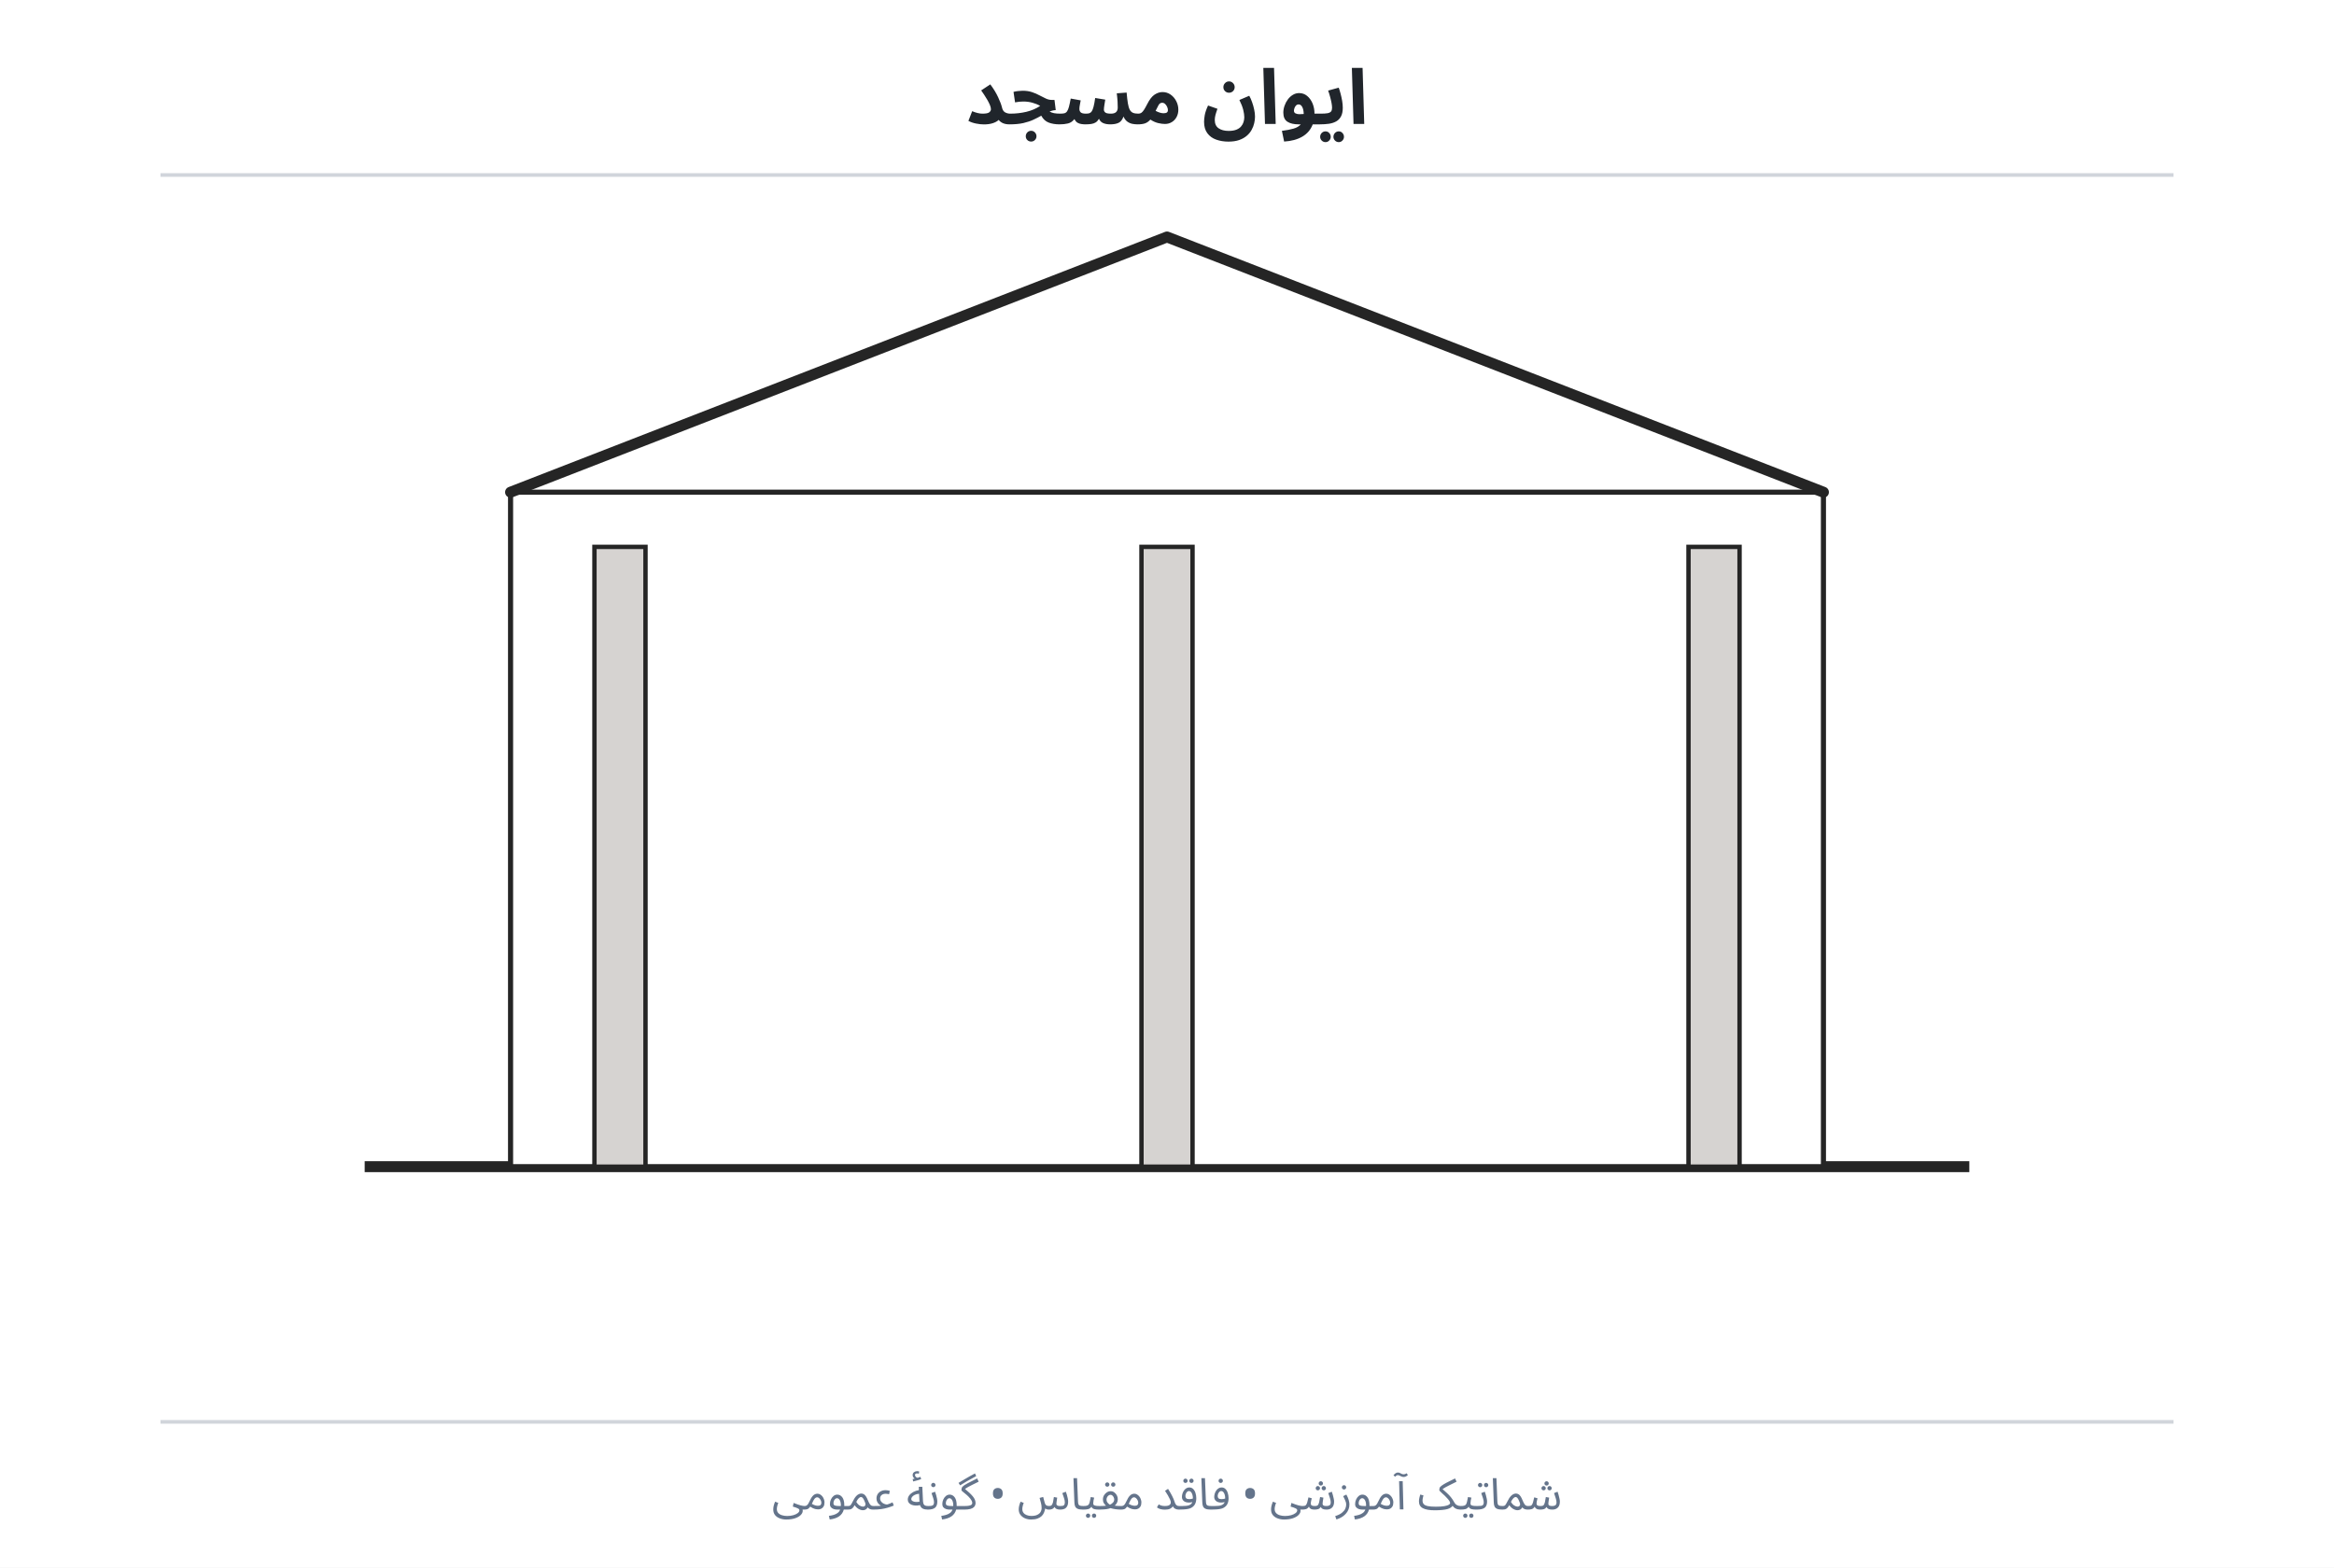
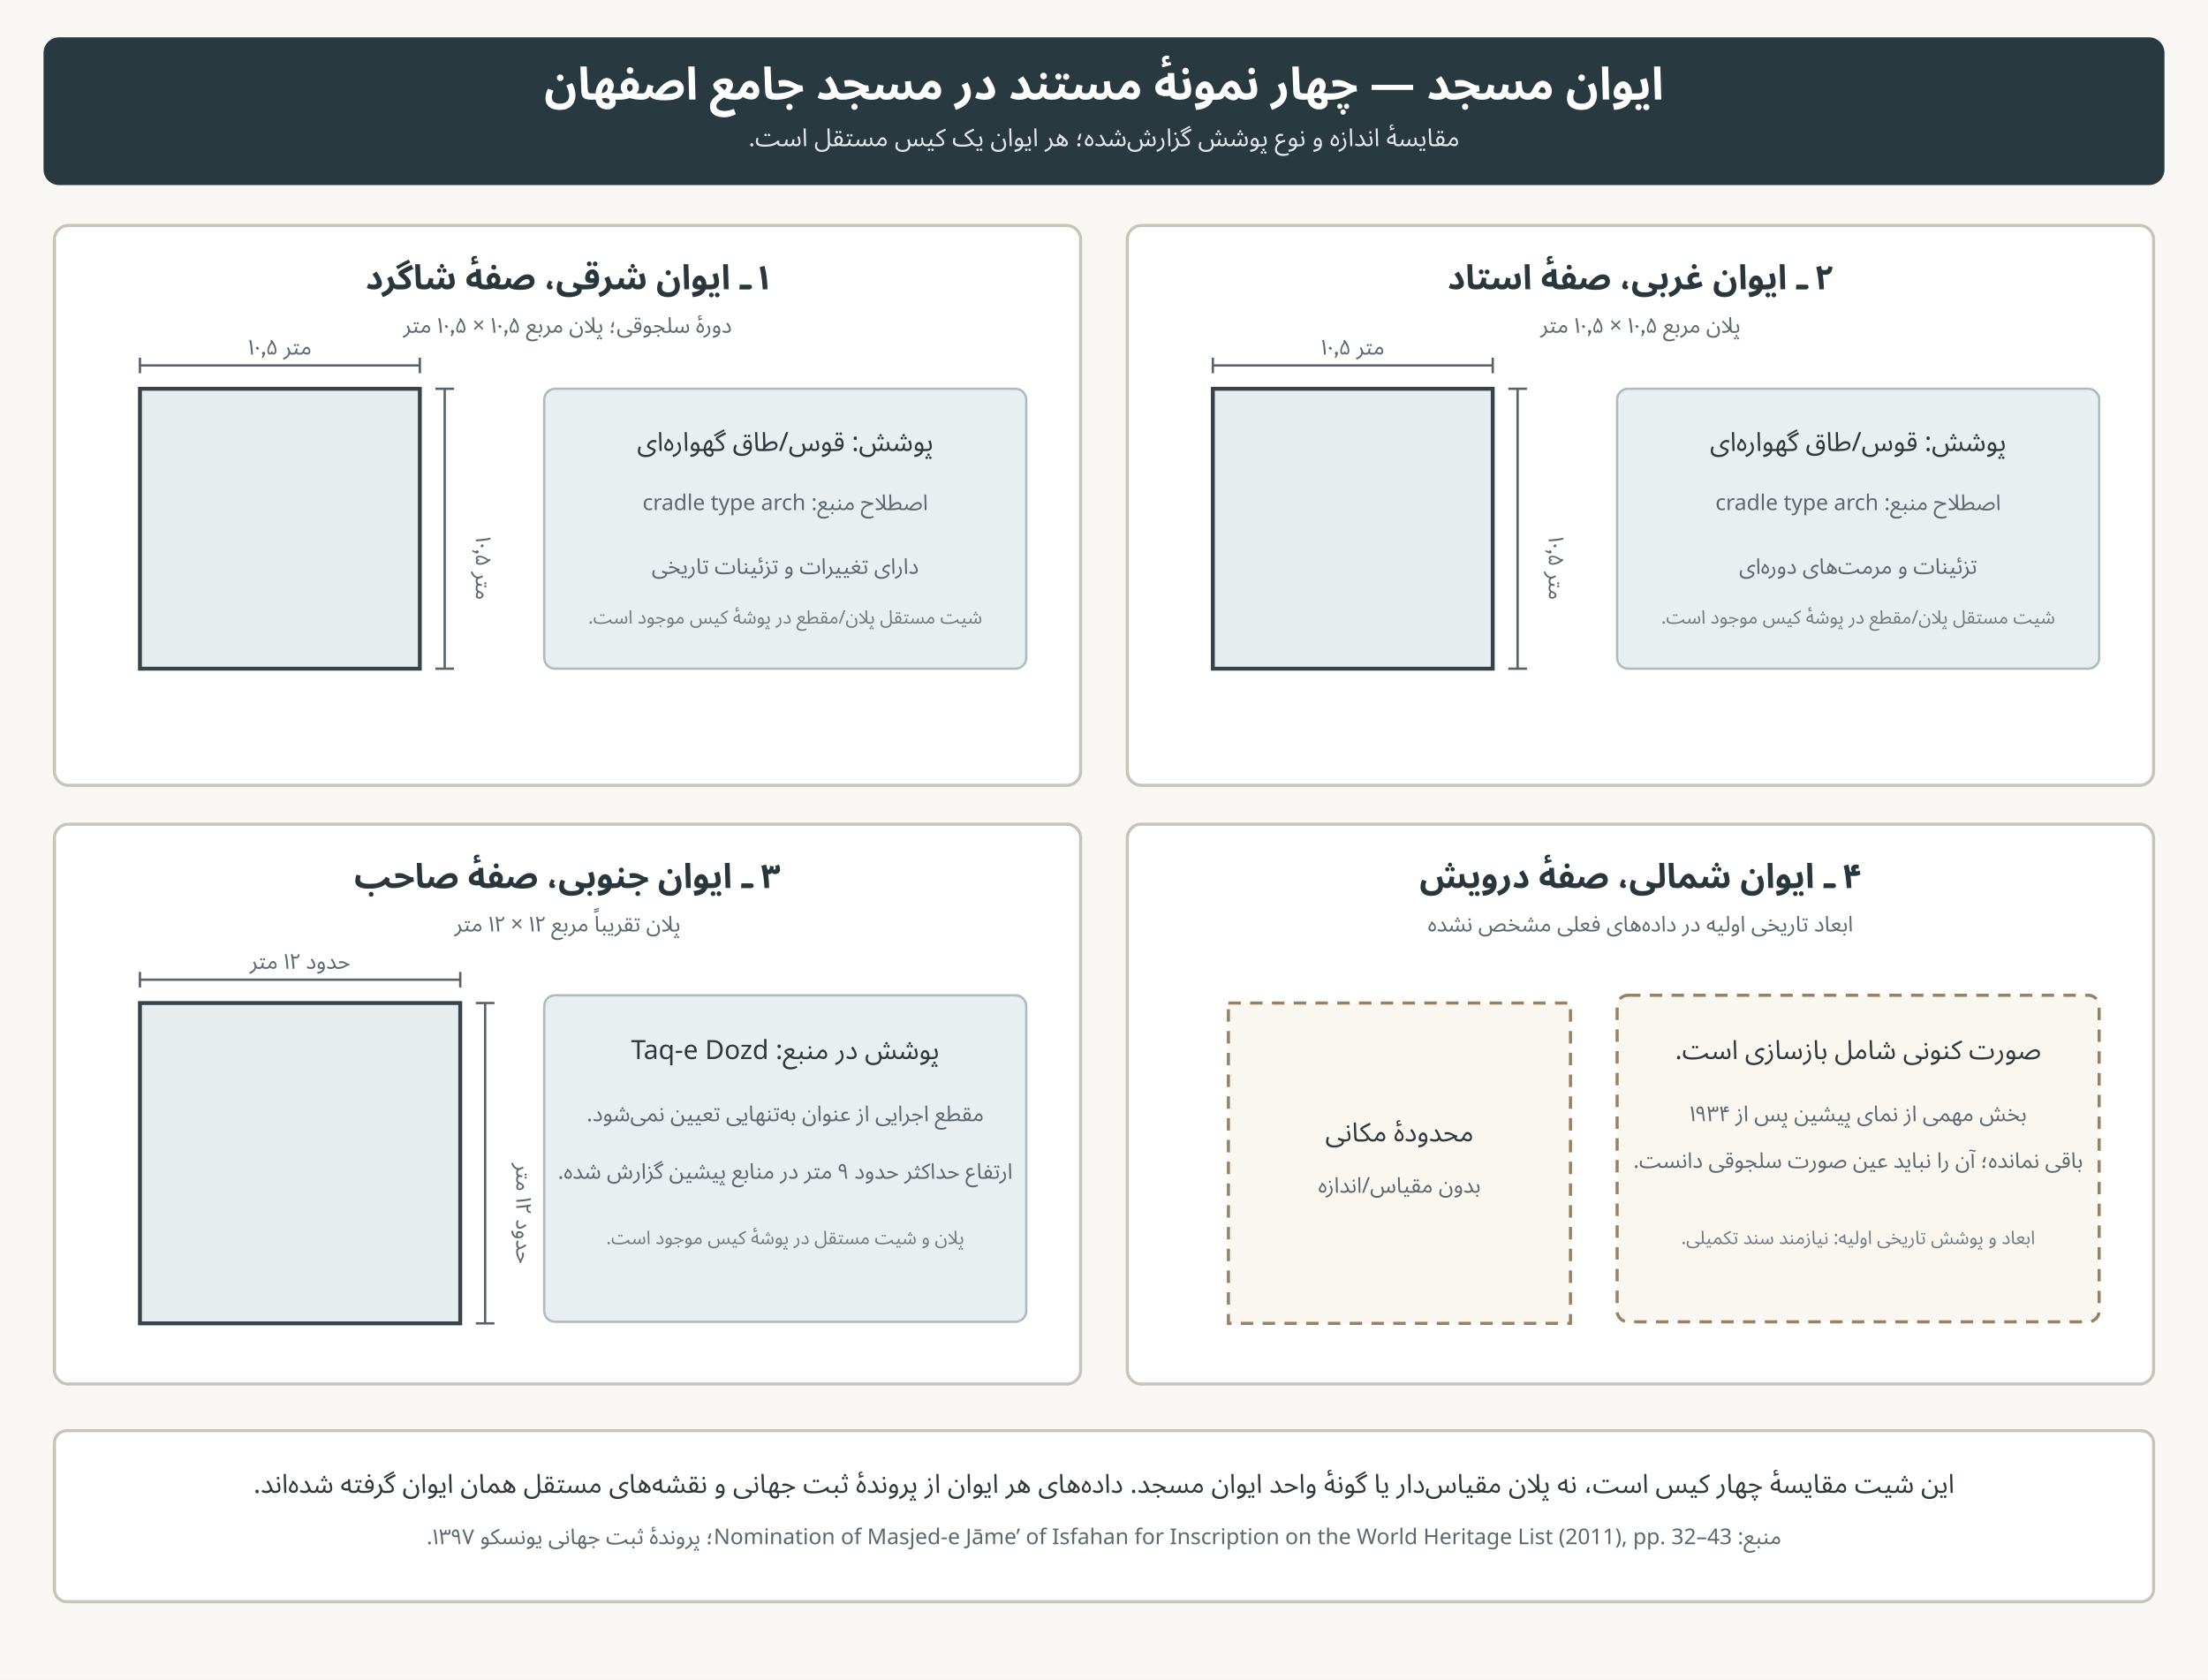
- <svg xmlns="http://www.w3.org/2000/svg" width="640" height="430" viewBox="0 0 640 430" role="img" aria-labelledby="ttl dsc">
+ <svg xmlns="http://www.w3.org/2000/svg" width="1420" height="1080" viewBox="0 0 1420 1080" role="img" aria-labelledby="t d">
  <defs>
-     <pattern id="hatch" width="8" height="8" patternUnits="userSpaceOnUse">
-       <path d="M0 8 L8 0" stroke="#9ca3af" stroke-width=".8" />
-     </pattern>
+     <style>
+  .bg{fill:#f8f7f3}.panel{fill:#fff;stroke:#c9c4ba;stroke-width:2}.title{font-family:Vazirmatn,'Noto Sans Arabic',sans-serif;font-size:29px;font-weight:700;fill:#20282d}.subtitle{font-family:Vazirmatn,'Noto Sans Arabic',sans-serif;font-size:16px;fill:#4d5960}.head{font-family:Vazirmatn,'Noto Sans Arabic',sans-serif;font-size:22px;font-weight:700;fill:#29363c}.body{font-family:Vazirmatn,'Noto Sans Arabic',sans-serif;font-size:17px;fill:#30383c}.small{font-family:Vazirmatn,'Noto Sans Arabic',sans-serif;font-size:14px;fill:#5d686e}.tiny{font-family:Vazirmatn,'Noto Sans Arabic',sans-serif;font-size:12px;fill:#727b80}.foot{fill:#e9eef0;stroke:#aebbc0;stroke-width:1.5}.unknown{fill:#faf7f1;stroke:#9a8163;stroke-width:2;stroke-dasharray:8 6}.square{fill:#e7ecee;stroke:#35434a;stroke-width:2.5}.dim{fill:none;stroke:#56636a;stroke-width:1.5}
+  </style>
  </defs>
-   <rect width="640" height="430" fill="#fff" />
-   <text x="320" y="34" text-anchor="middle" direction="rtl" font-family="Vazirmatn, Noto Sans Arabic, sans-serif" font-size="21" font-weight="600" fill="#20252b">ایوان مسجد</text>
-   <line x1="44" y1="48" x2="596" y2="48" stroke="#d1d5db" />
-   <line x1="100" y1="320" x2="540" y2="320" stroke="#252525" stroke-width="3" />
-   <rect x="140" y="135" width="360" height="185" rx="0" fill="#fff" stroke="#252525" stroke-width="1.4" />
-   <path d="M140 135 L320 65 L500 135" fill="none" stroke="#252525" stroke-width="3" stroke-linejoin="round" stroke-linecap="round" />
-   <rect x="163" y="150" width="14" height="170" rx="0" fill="#d6d3d1" stroke="#252525" stroke-width="1.2" />
-   <rect x="313" y="150" width="14" height="170" rx="0" fill="#d6d3d1" stroke="#252525" stroke-width="1.2" />
-   <rect x="463" y="150" width="14" height="170" rx="0" fill="#d6d3d1" stroke="#252525" stroke-width="1.2" />
-   <line x1="44" y1="390" x2="596" y2="390" stroke="#d1d5db" />
-   <text x="320" y="414" text-anchor="middle" direction="rtl" font-family="Vazirmatn, Noto Sans Arabic, sans-serif" font-size="12" fill="#64748b">شماتیک آموزشی • فاقد مقیاس • گونهٔ عمومی</text>
+   <rect width="1420" height="1080" class="bg" />
+   <rect x="28" y="24" width="1364" height="95" rx="10" fill="#293940" />
+   <text x="710" y="64" text-anchor="middle" class="title" style="fill:#fff" direction="rtl">ایوان مسجد — چهار نمونهٔ مستند در مسجد جامع اصفهان</text>
+   <text x="710" y="94" text-anchor="middle" class="subtitle" style="fill:#e2e8eb" direction="rtl">مقایسهٔ اندازه و نوع پوشش گزارش‌شده؛ هر ایوان یک کیس مستقل است.</text>
+   <rect x="35" y="145" width="660" height="360" rx="9" class="panel" />
+   <text x="365" y="186" text-anchor="middle" class="head" direction="rtl">۱ ـ ایوان شرقی، صفهٔ شاگرد</text>
+   <text x="365" y="214" text-anchor="middle" class="small" direction="rtl">دورهٔ سلجوقی؛ پلان مربع ۱۰٫۵ × ۱۰٫۵ متر</text>
+   <rect x="90" y="250" width="180" height="180" class="square" />
+   <path d="M90 240V230 M270 240V230 M90 235H270" class="dim" />
+   <text x="180" y="228" class="small" text-anchor="middle">۱۰٫۵ متر</text>
+   <path d="M280 250H292 M280 430H292 M286 250V430" class="dim" />
+   <text x="306" y="345" class="small" transform="rotate(90 306 345)">۱۰٫۵ متر</text>
+   <rect x="350" y="250" width="310" height="180" rx="7" class="foot" />
+   <text x="505" y="290" text-anchor="middle" class="body" direction="rtl">پوشش: قوس/طاق گهواره‌ای</text>
+   <text x="505" y="328" text-anchor="middle" class="small" direction="rtl">اصطلاح منبع: cradle type arch</text>
+   <text x="505" y="369" text-anchor="middle" class="small" direction="rtl">دارای تغییرات و تزئینات تاریخی</text>
+   <text x="505" y="401" text-anchor="middle" class="tiny" direction="rtl">شیت مستقل پلان/مقطع در پوشهٔ کیس موجود است.</text>
+   <rect x="725" y="145" width="660" height="360" rx="9" class="panel" />
+   <text x="1055" y="186" text-anchor="middle" class="head" direction="rtl">۲ ـ ایوان غربی، صفهٔ استاد</text>
+   <text x="1055" y="214" text-anchor="middle" class="small" direction="rtl">پلان مربع ۱۰٫۵ × ۱۰٫۵ متر</text>
+   <rect x="780" y="250" width="180" height="180" class="square" />
+   <path d="M780 240V230 M960 240V230 M780 235H960" class="dim" />
+   <text x="870" y="228" class="small" text-anchor="middle">۱۰٫۵ متر</text>
+   <path d="M970 250H982 M970 430H982 M976 250V430" class="dim" />
+   <text x="996" y="345" class="small" transform="rotate(90 996 345)">۱۰٫۵ متر</text>
+   <rect x="1040" y="250" width="310" height="180" rx="7" class="foot" />
+   <text x="1195" y="290" text-anchor="middle" class="body" direction="rtl">پوشش: قوس/طاق گهواره‌ای</text>
+   <text x="1195" y="328" text-anchor="middle" class="small" direction="rtl">اصطلاح منبع: cradle type arch</text>
+   <text x="1195" y="369" text-anchor="middle" class="small" direction="rtl">تزئینات و مرمت‌های دوره‌ای</text>
+   <text x="1195" y="401" text-anchor="middle" class="tiny" direction="rtl">شیت مستقل پلان/مقطع در پوشهٔ کیس موجود است.</text>
+   <rect x="35" y="530" width="660" height="360" rx="9" class="panel" />
+   <text x="365" y="571" text-anchor="middle" class="head" direction="rtl">۳ ـ ایوان جنوبی، صفهٔ صاحب</text>
+   <text x="365" y="599" text-anchor="middle" class="small" direction="rtl">پلان تقریباً مربع ۱۲ × ۱۲ متر</text>
+   <rect x="90" y="645" width="206" height="206" class="square" />
+   <path d="M90 635V625 M296 635V625 M90 630H296" class="dim" />
+   <text x="193" y="623" class="small" text-anchor="middle">حدود ۱۲ متر</text>
+   <path d="M306 645H318 M306 851H318 M312 645V851" class="dim" />
+   <text x="332" y="748" class="small" transform="rotate(90 332 748)">حدود ۱۲ متر</text>
+   <rect x="350" y="640" width="310" height="210" rx="7" class="foot" />
+   <text x="505" y="681" text-anchor="middle" class="body" direction="rtl">پوشش در منبع: Taq-e Dozd</text>
+   <text x="505" y="721" text-anchor="middle" class="small" direction="rtl">مقطع اجرایی از عنوان به‌تنهایی تعیین نمی‌شود.</text>
+   <text x="505" y="758" text-anchor="middle" class="small" direction="rtl">ارتفاع حداکثر حدود ۹ متر در منابع پیشین گزارش شده.</text>
+   <text x="505" y="800" text-anchor="middle" class="tiny" direction="rtl">پلان و شیت مستقل در پوشهٔ کیس موجود است.</text>
+   <rect x="725" y="530" width="660" height="360" rx="9" class="panel" />
+   <text x="1055" y="571" text-anchor="middle" class="head" direction="rtl">۴ ـ ایوان شمالی، صفهٔ درویش</text>
+   <text x="1055" y="599" text-anchor="middle" class="small" direction="rtl">ابعاد تاریخی اولیه در داده‌های فعلی مشخص نشده</text>
+   <rect x="790" y="645" width="220" height="206" class="unknown" />
+   <text x="900" y="734" text-anchor="middle" class="body" direction="rtl">محدودهٔ مکانی</text>
+   <text x="900" y="767" text-anchor="middle" class="small" direction="rtl">بدون مقیاس/اندازه</text>
+   <rect x="1040" y="640" width="310" height="210" rx="7" class="unknown" />
+   <text x="1195" y="681" text-anchor="middle" class="body" direction="rtl">صورت کنونی شامل بازسازی است.</text>
+   <text x="1195" y="721" text-anchor="middle" class="small" direction="rtl">بخش مهمی از نمای پیشین پس از ۱۹۳۴</text>
+   <text x="1195" y="751" text-anchor="middle" class="small" direction="rtl">باقی نمانده؛ آن را نباید عین صورت سلجوقی دانست.</text>
+   <text x="1195" y="800" text-anchor="middle" class="tiny" direction="rtl">ابعاد و پوشش تاریخی اولیه: نیازمند سند تکمیلی.</text>
+   <rect x="35" y="920" width="1350" height="110" rx="8" class="panel" />
+   <text x="710" y="960" text-anchor="middle" class="body" direction="rtl">این شیت مقایسهٔ چهار کیس است، نه پلان مقیاس‌دار یا گونهٔ واحد ایوان مسجد. داده‌های هر ایوان از پروندهٔ ثبت جهانی و نقشه‌های مستقل همان ایوان گرفته شده‌اند.</text>
+   <text x="710" y="993" text-anchor="middle" class="small" direction="rtl">منبع: Nomination of Masjed-e Jāme’ of Isfahan for Inscription on the World Heritage List (2011), pp. 32–43؛ پروندهٔ ثبت جهانی یونسکو ۱۳۹۷.</text>
</svg>
